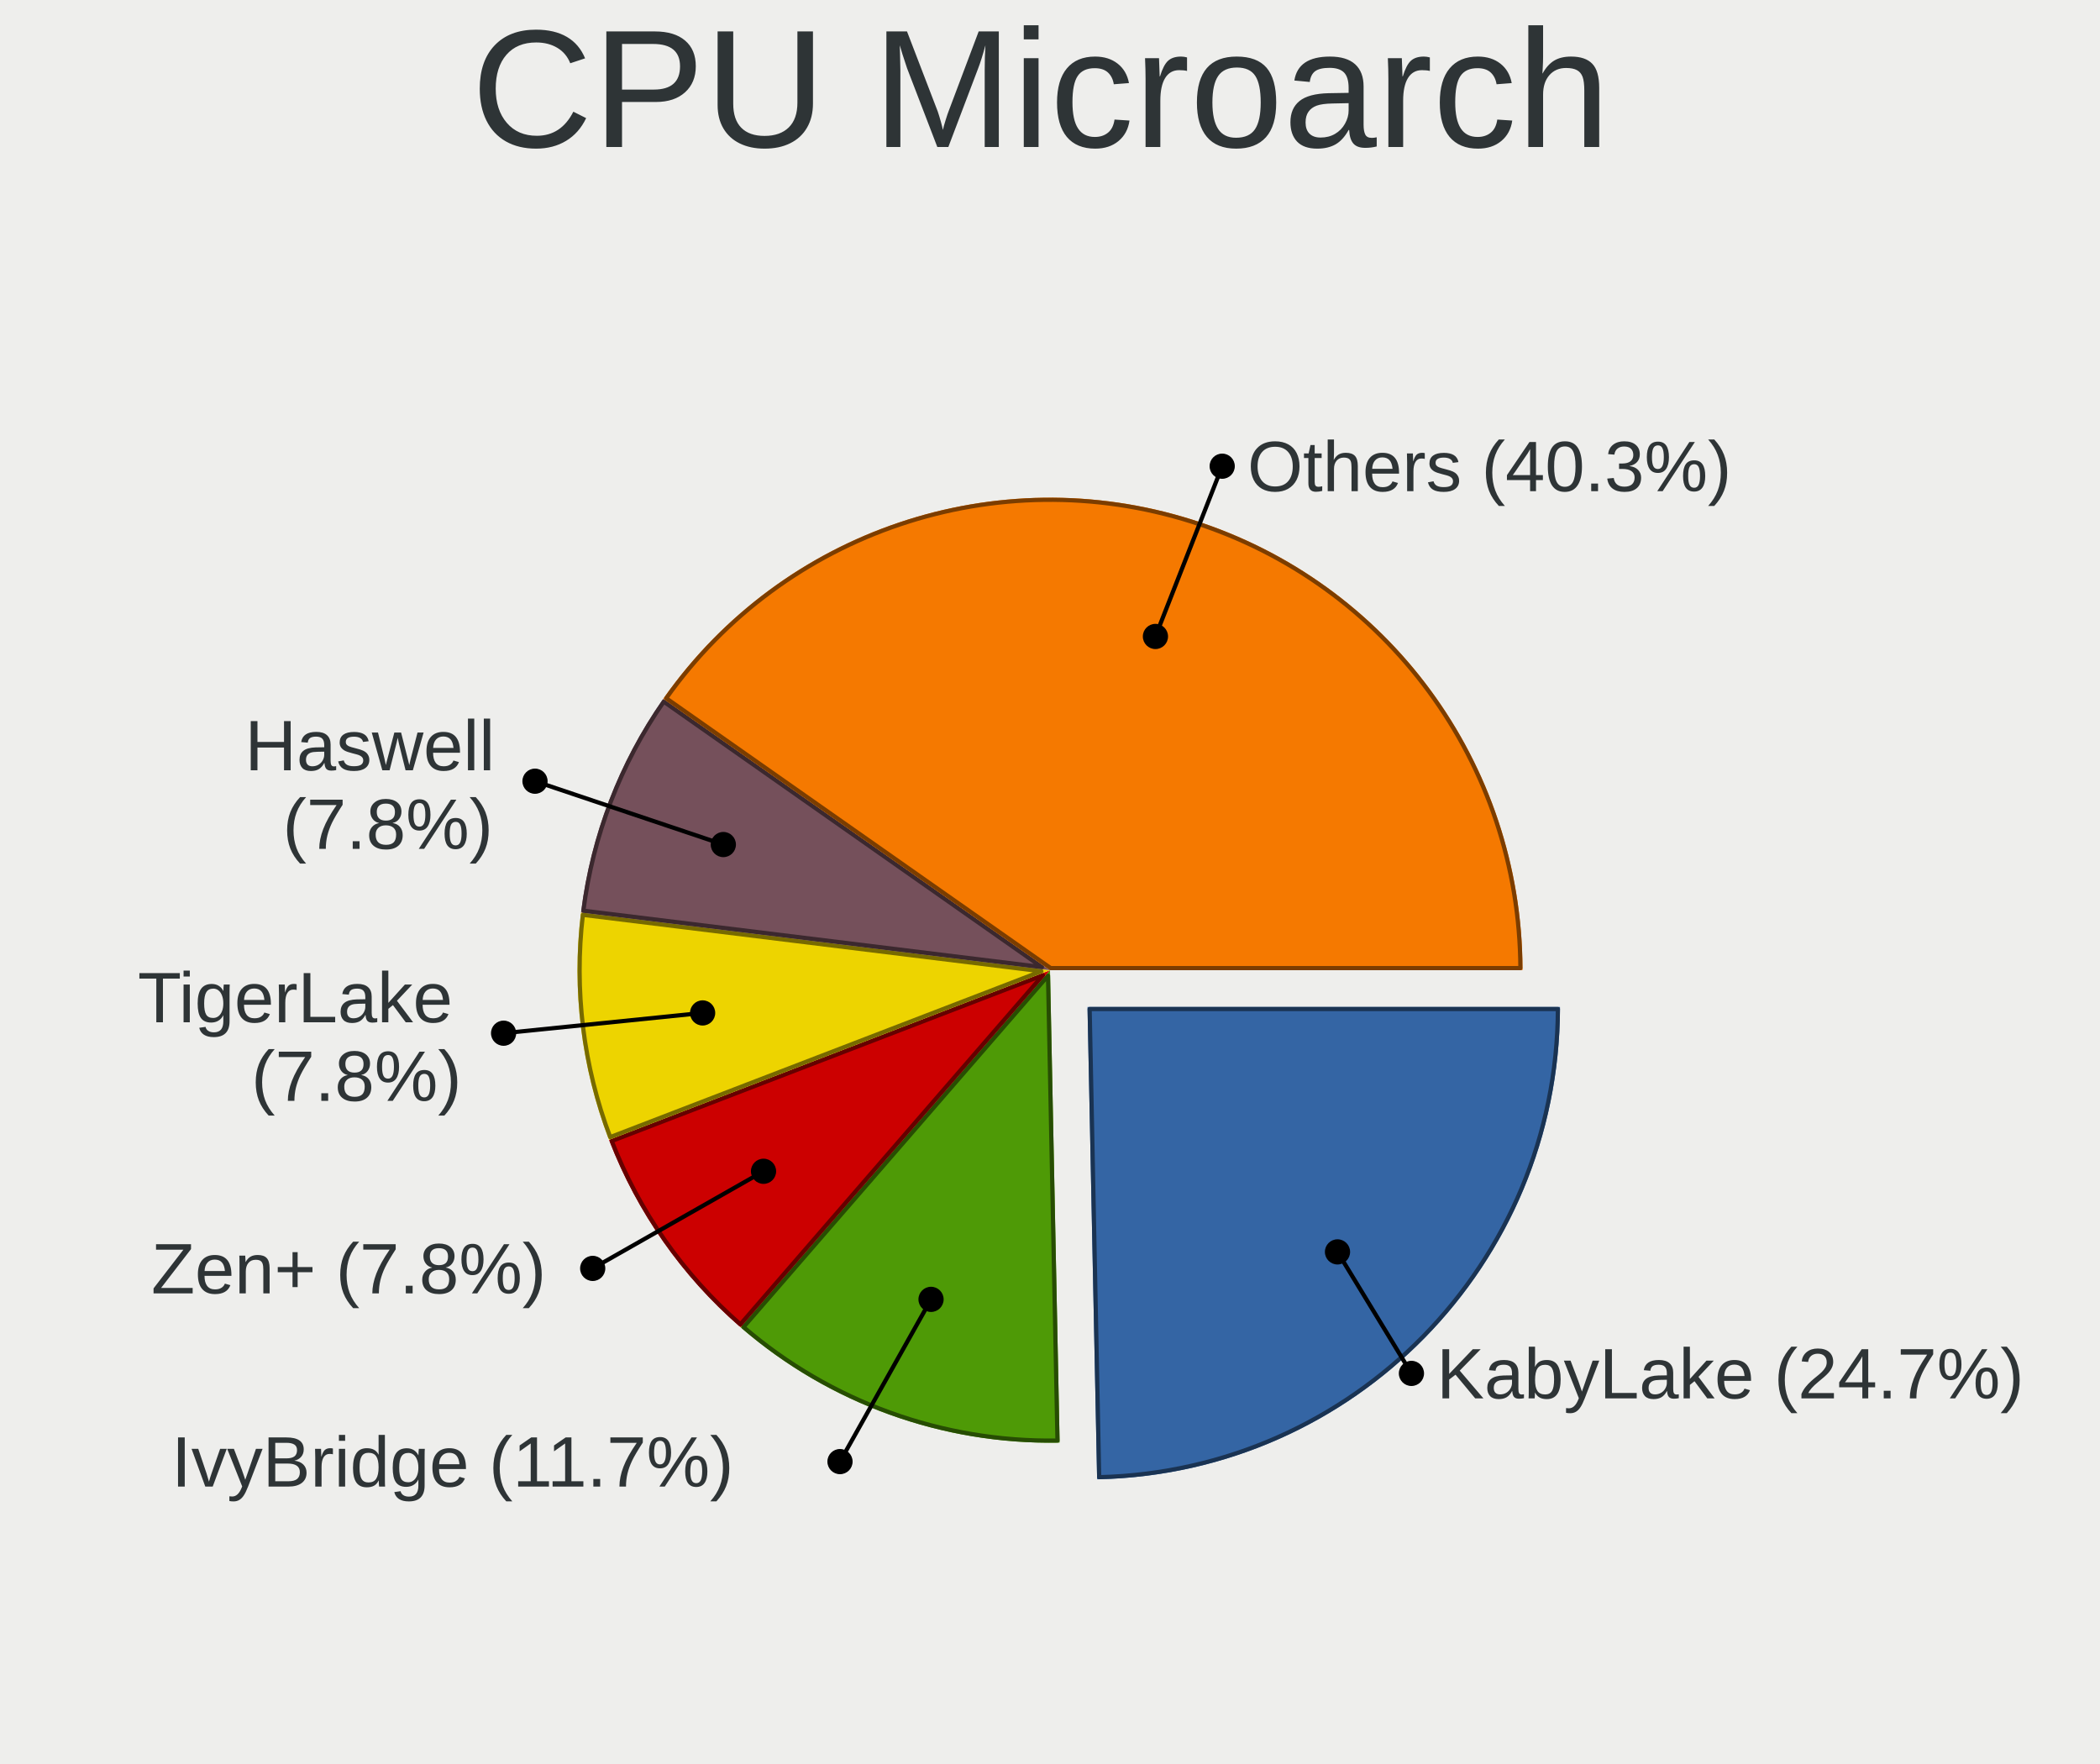
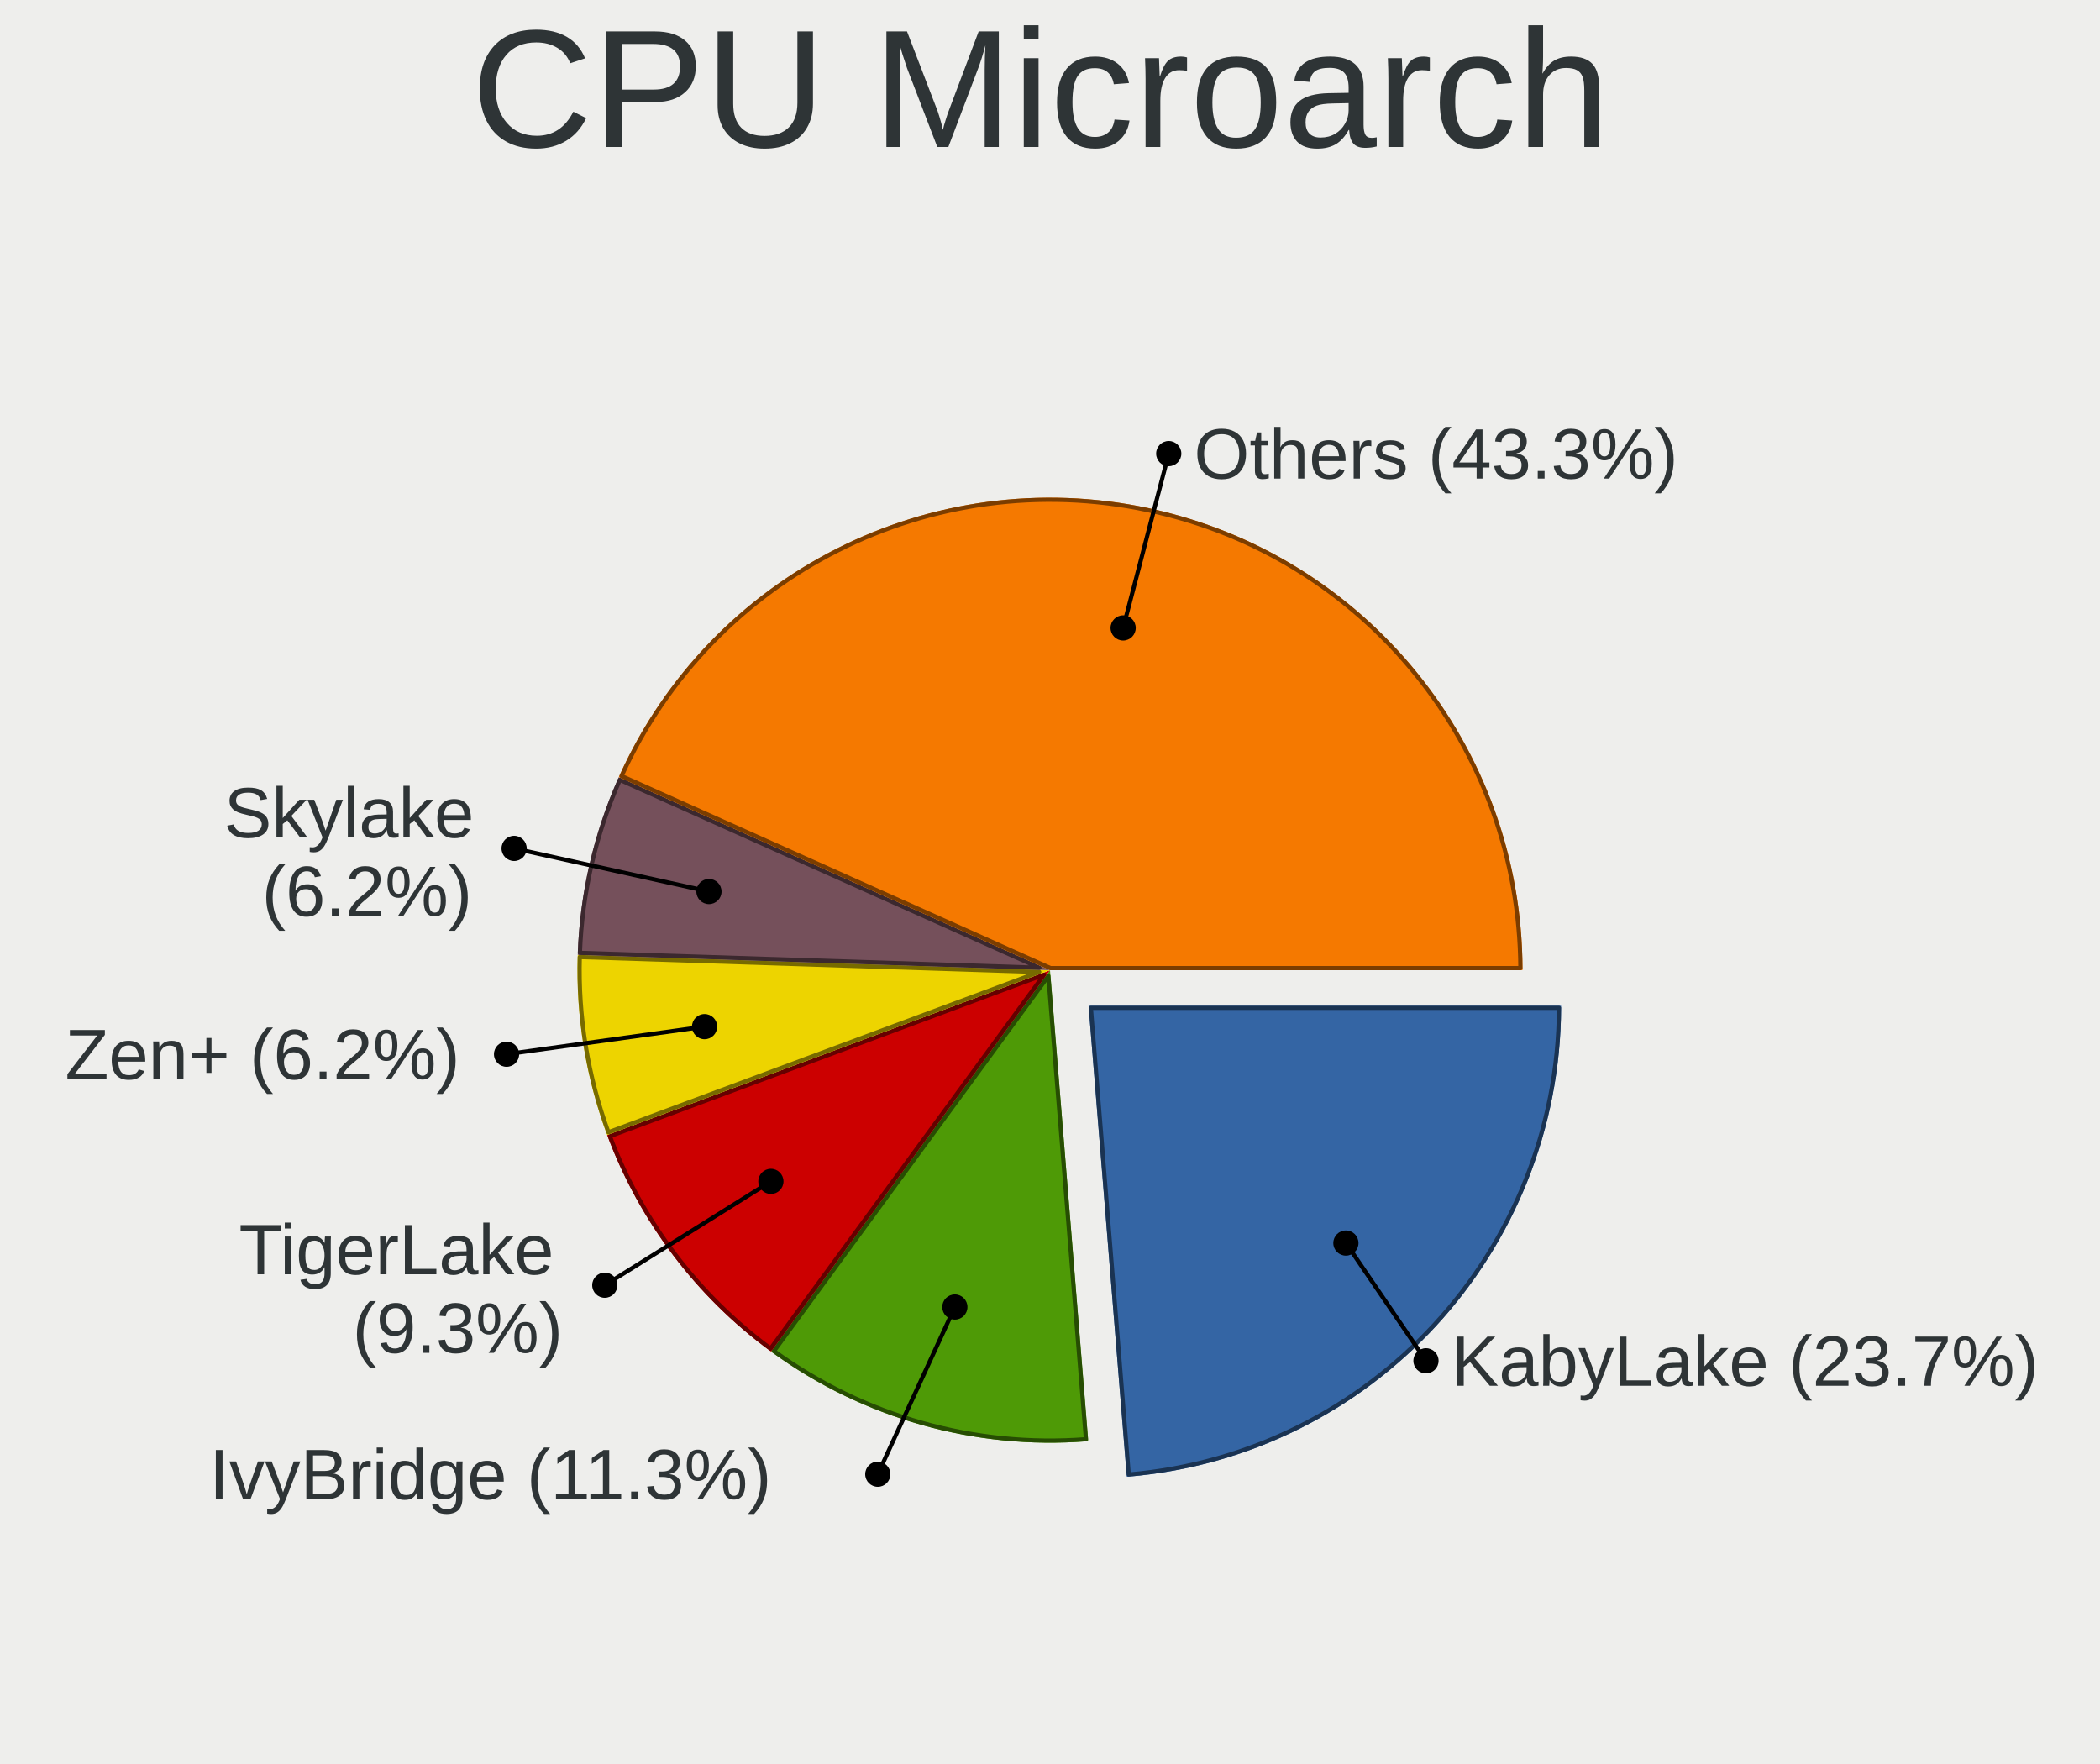
<svg xmlns="http://www.w3.org/2000/svg" width="500" height="420" version="1.0" id="ezcGraph">
  <defs />
  <g id="ezcGraphChart" color-rendering="optimizeQuality" shape-rendering="geometricPrecision" text-rendering="optimizeLegibility">
    <path d=" M 0,420 L 0,0 L 500,0 L 500,420 L 0,420 z " style="fill: #eeeeec; fill-opacity: 1.00; stroke: none;" id="ezcGraphPolygon_1" />
    <path d=" M 0,42 L 0,0 L 500,0 L 500,42 L 0,42 z " style="fill: #000000; fill-opacity: 0.00; stroke: none;" id="ezcGraphPolygon_2" />
-     <path d="M 258.93,239.75 L 371.43,239.75 A 112.50,112.50 0 0,1 261.22,352.22 z" style="fill: #3465a4; fill-opacity: 1.00; stroke: none; cursor: pointer;" id="ezcGraphCircleSector_4" />
-     <path d="M 259.44,240.25 L 370.93,240.25 A 112.00,112.00 0 0,1 261.71,351.71 z" style="fill: none; stroke: #1a3352; stroke-width: 1; stroke-opacity: 1.00; stroke-linecap: round; stroke-linejoin: round;" id="ezcGraphCircleSector_5" />
-     <path d="M 250.00,231.00 L 252.29,343.48 A 112.50,112.50 0 0,1 176.33,316.02 z" style="fill: #4e9a06; fill-opacity: 1.00; stroke: none; cursor: pointer;" id="ezcGraphCircleSector_6" />
-     <path d="M 249.53,232.31 L 251.78,342.99 A 112.00,112.00 0 0,1 177.03,315.97 z" style="fill: none; stroke: #274d03; stroke-width: 1; stroke-opacity: 1.00; stroke-linecap: round; stroke-linejoin: round;" id="ezcGraphCircleSector_7" />
-     <path d="M 250.00,231.00 L 176.33,316.02 A 112.50,112.50 0 0,1 145.00,271.39 z" style="fill: #cc0000; fill-opacity: 1.00; stroke: none; cursor: pointer;" id="ezcGraphCircleSector_8" />
-     <path d="M 248.31,232.19 L 176.28,315.32 A 112.00,112.00 0 0,1 145.65,271.67 z" style="fill: none; stroke: #660000; stroke-width: 1; stroke-opacity: 1.00; stroke-linecap: round; stroke-linejoin: round;" id="ezcGraphCircleSector_9" />
-     <path d="M 250.00,231.00 L 145.00,271.39 A 112.50,112.50 0 0,1 138.34,217.26 z" style="fill: #edd400; fill-opacity: 1.00; stroke: none; cursor: pointer;" id="ezcGraphCircleSector_10" />
-     <path d="M 247.95,231.25 L 145.29,270.74 A 112.00,112.00 0 0,1 138.78,217.82 z" style="fill: none; stroke: #776a00; stroke-width: 1; stroke-opacity: 1.00; stroke-linecap: round; stroke-linejoin: round;" id="ezcGraphCircleSector_11" />
-     <path d="M 250.00,231.00 L 138.34,217.26 A 112.50,112.50 0 0,1 157.92,166.37 z" style="fill: #75505b; fill-opacity: 1.00; stroke: none; cursor: pointer;" id="ezcGraphCircleSector_12" />
-     <path d="M 248.07,230.26 L 138.90,216.83 A 112.00,112.00 0 0,1 158.04,167.06 z" style="fill: none; stroke: #3b282e; stroke-width: 1; stroke-opacity: 1.00; stroke-linecap: round; stroke-linejoin: round;" id="ezcGraphCircleSector_13" />
-     <path d="M 250.00,231.00 L 157.92,166.37 A 112.50,112.50 0 0,1 362.50,231.00 z" style="fill: #f57900; fill-opacity: 1.00; stroke: none;" id="ezcGraphCircleSector_14" />
-     <path d="M 250.16,230.50 L 158.62,166.25 A 112.00,112.00 0 0,1 362.00,230.50 z" style="fill: none; stroke: #7b3d00; stroke-width: 1; stroke-opacity: 1.00; stroke-linecap: round; stroke-linejoin: round;" id="ezcGraphCircleSector_15" />
-     <path d=" M 172.222,201.083 L 127.381,186" style="fill: none; stroke: #000000; stroke-width: 1; stroke-opacity: 1.00; stroke-linecap: round; stroke-linejoin: round;" id="ezcGraphLine_16" />
-     <ellipse cx="172.222" cy="201.083" rx="3" ry="3" style="fill: #000000; fill-opacity: 1.00; stroke: none;" id="ezcGraphCircle_17" />
-     <ellipse cx="127.381" cy="186" rx="3" ry="3" style="fill: #000000; fill-opacity: 1.00; stroke: none;" id="ezcGraphCircle_18" />
-     <path d=" M 167.29,241.174 L 119.903,246" style="fill: none; stroke: #000000; stroke-width: 1; stroke-opacity: 1.00; stroke-linecap: round; stroke-linejoin: round;" id="ezcGraphLine_20" />
-     <ellipse cx="167.29" cy="241.174" rx="3" ry="3" style="fill: #000000; fill-opacity: 1.00; stroke: none;" id="ezcGraphCircle_21" />
-     <ellipse cx="119.903" cy="246" rx="3" ry="3" style="fill: #000000; fill-opacity: 1.00; stroke: none;" id="ezcGraphCircle_22" />
-     <path d=" M 181.792,278.875 L 141.121,302" style="fill: none; stroke: #000000; stroke-width: 1; stroke-opacity: 1.00; stroke-linecap: round; stroke-linejoin: round;" id="ezcGraphLine_24" />
-     <ellipse cx="181.792" cy="278.875" rx="3" ry="3" style="fill: #000000; fill-opacity: 1.00; stroke: none;" id="ezcGraphCircle_25" />
-     <ellipse cx="141.121" cy="302" rx="3" ry="3" style="fill: #000000; fill-opacity: 1.00; stroke: none;" id="ezcGraphCircle_26" />
-     <path d=" M 221.676,309.372 L 200,348" style="fill: none; stroke: #000000; stroke-width: 1; stroke-opacity: 1.00; stroke-linecap: round; stroke-linejoin: round;" id="ezcGraphLine_28" />
-     <ellipse cx="221.676" cy="309.372" rx="3" ry="3" style="fill: #000000; fill-opacity: 1.00; stroke: none;" id="ezcGraphCircle_29" />
-     <ellipse cx="200" cy="348" rx="3" ry="3" style="fill: #000000; fill-opacity: 1.00; stroke: none;" id="ezcGraphCircle_30" />
-     <path d=" M 275.104,151.538 L 291,111" style="fill: none; stroke: #000000; stroke-width: 1; stroke-opacity: 1.00; stroke-linecap: round; stroke-linejoin: round;" id="ezcGraphLine_32" />
-     <ellipse cx="275.104" cy="151.538" rx="3" ry="3" style="fill: #000000; fill-opacity: 1.00; stroke: none;" id="ezcGraphCircle_33" />
-     <ellipse cx="291" cy="111" rx="3" ry="3" style="fill: #000000; fill-opacity: 1.00; stroke: none;" id="ezcGraphCircle_34" />
-     <path d=" M 318.452,298.07 L 336.056,327" style="fill: none; stroke: #000000; stroke-width: 1; stroke-opacity: 1.00; stroke-linecap: round; stroke-linejoin: round;" id="ezcGraphLine_36" />
-     <ellipse cx="318.452" cy="298.07" rx="3" ry="3" style="fill: #000000; fill-opacity: 1.00; stroke: none;" id="ezcGraphCircle_37" />
-     <ellipse cx="336.056" cy="327" rx="3" ry="3" style="fill: #000000; fill-opacity: 1.00; stroke: none;" id="ezcGraphCircle_38" />
+     <path d="M 259.19,239.47 L 371.69,239.47 A 112.50,112.50 0 0,1 268.29,351.61 z" style="fill: #3465a4; fill-opacity: 1.00; stroke: none; cursor: pointer;" id="ezcGraphCircleSector_4" />
+     <path d="M 259.73,239.97 L 371.19,239.97 A 112.00,112.00 0 0,1 268.75,351.07 z" style="fill: none; stroke: #1a3352; stroke-width: 1; stroke-opacity: 1.00; stroke-linecap: round; stroke-linejoin: round;" id="ezcGraphCircleSector_5" />
+     <path d="M 250.00,231.00 L 259.10,343.13 A 112.50,112.50 0 0,1 183.58,321.80 z" style="fill: #4e9a06; fill-opacity: 1.00; stroke: none; cursor: pointer;" id="ezcGraphCircleSector_6" />
+     <path d="M 249.61,232.38 L 258.56,342.67 A 112.00,112.00 0 0,1 184.28,321.69 z" style="fill: none; stroke: #274d03; stroke-width: 1; stroke-opacity: 1.00; stroke-linecap: round; stroke-linejoin: round;" id="ezcGraphCircleSector_7" />
+     <path d="M 250.00,231.00 L 183.58,321.80 A 112.50,112.50 0 0,1 144.56,270.24 z" style="fill: #cc0000; fill-opacity: 1.00; stroke: none; cursor: pointer;" id="ezcGraphCircleSector_8" />
+     <path d="M 248.61,232.05 L 183.47,321.10 A 112.00,112.00 0 0,1 145.21,270.53 z" style="fill: none; stroke: #660000; stroke-width: 1; stroke-opacity: 1.00; stroke-linecap: round; stroke-linejoin: round;" id="ezcGraphCircleSector_9" />
+     <path d="M 250.00,231.00 L 144.56,270.24 A 112.50,112.50 0 0,1 137.56,227.36 z" style="fill: #edd400; fill-opacity: 1.00; stroke: none; cursor: pointer;" id="ezcGraphCircleSector_10" />
+     <path d="M 247.44,231.42 L 144.86,269.59 A 112.00,112.00 0 0,1 138.04,227.87 z" style="fill: none; stroke: #776a00; stroke-width: 1; stroke-opacity: 1.00; stroke-linecap: round; stroke-linejoin: round;" id="ezcGraphCircleSector_11" />
+     <path d="M 250.00,231.00 L 137.56,227.36 A 112.50,112.50 0 0,1 147.33,185.02 z" style="fill: #75505b; fill-opacity: 1.00; stroke: none; cursor: pointer;" id="ezcGraphCircleSector_12" />
+     <path d="M 247.48,230.42 L 138.07,226.87 A 112.00,112.00 0 0,1 147.58,185.68 z" style="fill: none; stroke: #3b282e; stroke-width: 1; stroke-opacity: 1.00; stroke-linecap: round; stroke-linejoin: round;" id="ezcGraphCircleSector_13" />
+     <path d="M 250.00,231.00 L 147.33,185.02 A 112.50,112.50 0 0,1 362.50,231.00 z" style="fill: #f57900; fill-opacity: 1.00; stroke: none;" id="ezcGraphCircleSector_14" />
+     <path d="M 250.11,230.50 L 147.99,184.77 A 112.00,112.00 0 0,1 362.00,230.50 z" style="fill: none; stroke: #7b3d00; stroke-width: 1; stroke-opacity: 1.00; stroke-linecap: round; stroke-linejoin: round;" id="ezcGraphCircleSector_15" />
+     <path d=" M 168.799,212.269 L 122.41,202" style="fill: none; stroke: #000000; stroke-width: 1; stroke-opacity: 1.00; stroke-linecap: round; stroke-linejoin: round;" id="ezcGraphLine_16" />
+     <ellipse cx="168.799" cy="212.269" rx="3" ry="3" style="fill: #000000; fill-opacity: 1.00; stroke: none;" id="ezcGraphCircle_17" />
+     <ellipse cx="122.41" cy="202" rx="3" ry="3" style="fill: #000000; fill-opacity: 1.00; stroke: none;" id="ezcGraphCircle_18" />
+     <path d=" M 167.757,244.436 L 120.61,251" style="fill: none; stroke: #000000; stroke-width: 1; stroke-opacity: 1.00; stroke-linecap: round; stroke-linejoin: round;" id="ezcGraphLine_20" />
+     <ellipse cx="167.757" cy="244.436" rx="3" ry="3" style="fill: #000000; fill-opacity: 1.00; stroke: none;" id="ezcGraphCircle_21" />
+     <ellipse cx="120.61" cy="251" rx="3" ry="3" style="fill: #000000; fill-opacity: 1.00; stroke: none;" id="ezcGraphCircle_22" />
+     <path d=" M 183.546,281.283 L 144,306" style="fill: none; stroke: #000000; stroke-width: 1; stroke-opacity: 1.00; stroke-linecap: round; stroke-linejoin: round;" id="ezcGraphLine_24" />
+     <ellipse cx="183.546" cy="281.283" rx="3" ry="3" style="fill: #000000; fill-opacity: 1.00; stroke: none;" id="ezcGraphCircle_25" />
+     <ellipse cx="144" cy="306" rx="3" ry="3" style="fill: #000000; fill-opacity: 1.00; stroke: none;" id="ezcGraphCircle_26" />
+     <path d=" M 227.347,311.195 L 209,351" style="fill: none; stroke: #000000; stroke-width: 1; stroke-opacity: 1.00; stroke-linecap: round; stroke-linejoin: round;" id="ezcGraphLine_28" />
+     <ellipse cx="227.347" cy="311.195" rx="3" ry="3" style="fill: #000000; fill-opacity: 1.00; stroke: none;" id="ezcGraphCircle_29" />
+     <ellipse cx="209" cy="351" rx="3" ry="3" style="fill: #000000; fill-opacity: 1.00; stroke: none;" id="ezcGraphCircle_30" />
+     <path d=" M 267.414,149.506 L 278.271,108" style="fill: none; stroke: #000000; stroke-width: 1; stroke-opacity: 1.00; stroke-linecap: round; stroke-linejoin: round;" id="ezcGraphLine_32" />
+     <ellipse cx="267.414" cy="149.506" rx="3" ry="3" style="fill: #000000; fill-opacity: 1.00; stroke: none;" id="ezcGraphCircle_33" />
+     <ellipse cx="278.271" cy="108" rx="3" ry="3" style="fill: #000000; fill-opacity: 1.00; stroke: none;" id="ezcGraphCircle_34" />
+     <path d=" M 320.452,295.966 L 339.522,324" style="fill: none; stroke: #000000; stroke-width: 1; stroke-opacity: 1.00; stroke-linecap: round; stroke-linejoin: round;" id="ezcGraphLine_36" />
+     <ellipse cx="320.452" cy="295.966" rx="3" ry="3" style="fill: #000000; fill-opacity: 1.00; stroke: none;" id="ezcGraphCircle_37" />
+     <ellipse cx="339.522" cy="324" rx="3" ry="3" style="fill: #000000; fill-opacity: 1.00; stroke: none;" id="ezcGraphCircle_38" />
    <g id="ezcGraphTextBox_3">
      <path d=" M 111.7,42 L 111.7,0.5 L 388.8,0.5 L 388.8,42 L 111.7,42 z " style="fill: #ffffff; fill-opacity: 0.00; stroke: none;" id="ezcGraphPolygon_40" />
      <text id="ezcGraphTextBox_3_text" x="112.2" text-length="275.6px" y="35" style="font-size: 40px; font-family: 'Arial'; fill: #2e3436; fill-opacity: 1.00; stroke: none;">CPU Microarch</text>
    </g>
    <g id="ezcGraphTextBox_19" style=" cursor: pointer;">
-       <path d=" M 57.811,204.05 L 57.811,168.45 L 122.381,168.45 L 122.381,204.05 L 57.811,204.05 z " style="fill: #ffffff; fill-opacity: 0.00; stroke: none;" id="ezcGraphPolygon_41" />
-       <text id="ezcGraphTextBox_19_text" x="58.311" text-length="63.07px" y="183.4" style="font-size: 17px; font-family: 'Arial'; fill: #2e3436; fill-opacity: 1.00; stroke: none;">Haswell</text>
-       <text id="ezcGraphTextBox_19_text" x="67.321" text-length="54.06px" y="202.1" style="font-size: 17px; font-family: 'Arial'; fill: #2e3436; fill-opacity: 1.00; stroke: none;">(7.8%)</text>
+       <path d=" M 52.84,220.05 L 52.84,184.45 L 117.41,184.45 L 117.41,220.05 L 52.84,220.05 z " style="fill: #ffffff; fill-opacity: 0.00; stroke: none;" id="ezcGraphPolygon_41" />
+       <text id="ezcGraphTextBox_19_text" x="53.34" text-length="63.07px" y="199.4" style="font-size: 17px; font-family: 'Arial'; fill: #2e3436; fill-opacity: 1.00; stroke: none;">Skylake</text>
+       <text id="ezcGraphTextBox_19_text" x="62.35" text-length="54.06px" y="218.1" style="font-size: 17px; font-family: 'Arial'; fill: #2e3436; fill-opacity: 1.00; stroke: none;">(6.2%)</text>
    </g>
    <g id="ezcGraphTextBox_23" style=" cursor: pointer;">
-       <path d=" M 32.313,264.05 L 32.313,228.45 L 114.903,228.45 L 114.903,264.05 L 32.313,264.05 z " style="fill: #ffffff; fill-opacity: 0.00; stroke: none;" id="ezcGraphPolygon_42" />
-       <text id="ezcGraphTextBox_23_text" x="32.813" text-length="81.09px" y="243.4" style="font-size: 17px; font-family: 'Arial'; fill: #2e3436; fill-opacity: 1.00; stroke: none;">TigerLake</text>
-       <text id="ezcGraphTextBox_23_text" x="59.843" text-length="54.06px" y="262.1" style="font-size: 17px; font-family: 'Arial'; fill: #2e3436; fill-opacity: 1.00; stroke: none;">(7.8%)</text>
+       <path d=" M 15,260.5 L 15,242 L 115.61,242 L 115.61,260.5 L 15,260.5 z " style="fill: #ffffff; fill-opacity: 0.00; stroke: none;" id="ezcGraphPolygon_42" />
+       <text id="ezcGraphTextBox_23_text" x="15.5" text-length="99.11px" y="256.95" style="font-size: 17px; font-family: 'Arial'; fill: #2e3436; fill-opacity: 1.00; stroke: none;">Zen+ (6.2%)</text>
    </g>
    <g id="ezcGraphTextBox_27" style=" cursor: pointer;">
-       <path d=" M 35.511,311.5 L 35.511,293 L 136.121,293 L 136.121,311.5 L 35.511,311.5 z " style="fill: #ffffff; fill-opacity: 0.00; stroke: none;" id="ezcGraphPolygon_43" />
-       <text id="ezcGraphTextBox_27_text" x="36.011" text-length="99.11px" y="307.95" style="font-size: 17px; font-family: 'Arial'; fill: #2e3436; fill-opacity: 1.00; stroke: none;">Zen+ (7.8%)</text>
+       <path d=" M 56.41,324.05 L 56.41,288.45 L 139,288.45 L 139,324.05 L 56.41,324.05 z " style="fill: #ffffff; fill-opacity: 0.00; stroke: none;" id="ezcGraphPolygon_43" />
+       <text id="ezcGraphTextBox_27_text" x="56.91" text-length="81.09px" y="303.4" style="font-size: 17px; font-family: 'Arial'; fill: #2e3436; fill-opacity: 1.00; stroke: none;">TigerLake</text>
+       <text id="ezcGraphTextBox_27_text" x="83.94" text-length="54.06px" y="322.1" style="font-size: 17px; font-family: 'Arial'; fill: #2e3436; fill-opacity: 1.00; stroke: none;">(9.3%)</text>
    </g>
    <g id="ezcGraphTextBox_31" style=" cursor: pointer;">
-       <path d=" M 40.33,357.5 L 40.33,339 L 195,339 L 195,357.5 L 40.33,357.5 z " style="fill: #ffffff; fill-opacity: 0.00; stroke: none;" id="ezcGraphPolygon_44" />
-       <text id="ezcGraphTextBox_31_text" x="40.83" text-length="153.17px" y="353.95" style="font-size: 17px; font-family: 'Arial'; fill: #2e3436; fill-opacity: 1.00; stroke: none;">IvyBridge (11.7%)</text>
+       <path d=" M 49.33,360.5 L 49.33,342 L 204,342 L 204,360.5 L 49.33,360.5 z " style="fill: #ffffff; fill-opacity: 0.00; stroke: none;" id="ezcGraphPolygon_44" />
+       <text id="ezcGraphTextBox_31_text" x="49.83" text-length="153.17px" y="356.95" style="font-size: 17px; font-family: 'Arial'; fill: #2e3436; fill-opacity: 1.00; stroke: none;">IvyBridge (11.3%)</text>
    </g>
    <g id="ezcGraphTextBox_35">
-       <path d=" M 296.5,120.5 L 296.5,102 L 424.14,102 L 424.14,120.5 L 296.5,120.5 z " style="fill: #ffffff; fill-opacity: 0.00; stroke: none;" id="ezcGraphPolygon_45" />
-       <text id="ezcGraphTextBox_35_text" x="297" text-length="126.14px" y="116.95" style="font-size: 17px; font-family: 'Arial'; fill: #2e3436; fill-opacity: 1.00; stroke: none;">Others (40.3%)</text>
+       <path d=" M 283.771,117.5 L 283.771,99 L 411.411,99 L 411.411,117.5 L 283.771,117.5 z " style="fill: #ffffff; fill-opacity: 0.00; stroke: none;" id="ezcGraphPolygon_45" />
+       <text id="ezcGraphTextBox_35_text" x="284.271" text-length="126.14px" y="113.95" style="font-size: 17px; font-family: 'Arial'; fill: #2e3436; fill-opacity: 1.00; stroke: none;">Others (43.3%)</text>
    </g>
    <g id="ezcGraphTextBox_39" style=" cursor: pointer;">
-       <path d=" M 341.556,336.5 L 341.556,318 L 487.216,318 L 487.216,336.5 L 341.556,336.5 z " style="fill: #ffffff; fill-opacity: 0.00; stroke: none;" id="ezcGraphPolygon_46" />
-       <text id="ezcGraphTextBox_39_text" x="342.056" text-length="144.16px" y="332.95" style="font-size: 17px; font-family: 'Arial'; fill: #2e3436; fill-opacity: 1.00; stroke: none;">KabyLake (24.7%)</text>
+       <path d=" M 345.022,333.5 L 345.022,315 L 490.683,315 L 490.683,333.5 L 345.022,333.5 z " style="fill: #ffffff; fill-opacity: 0.00; stroke: none;" id="ezcGraphPolygon_46" />
+       <text id="ezcGraphTextBox_39_text" x="345.522" text-length="144.16px" y="329.95" style="font-size: 17px; font-family: 'Arial'; fill: #2e3436; fill-opacity: 1.00; stroke: none;">KabyLake (23.7%)</text>
    </g>
  </g>
</svg>
